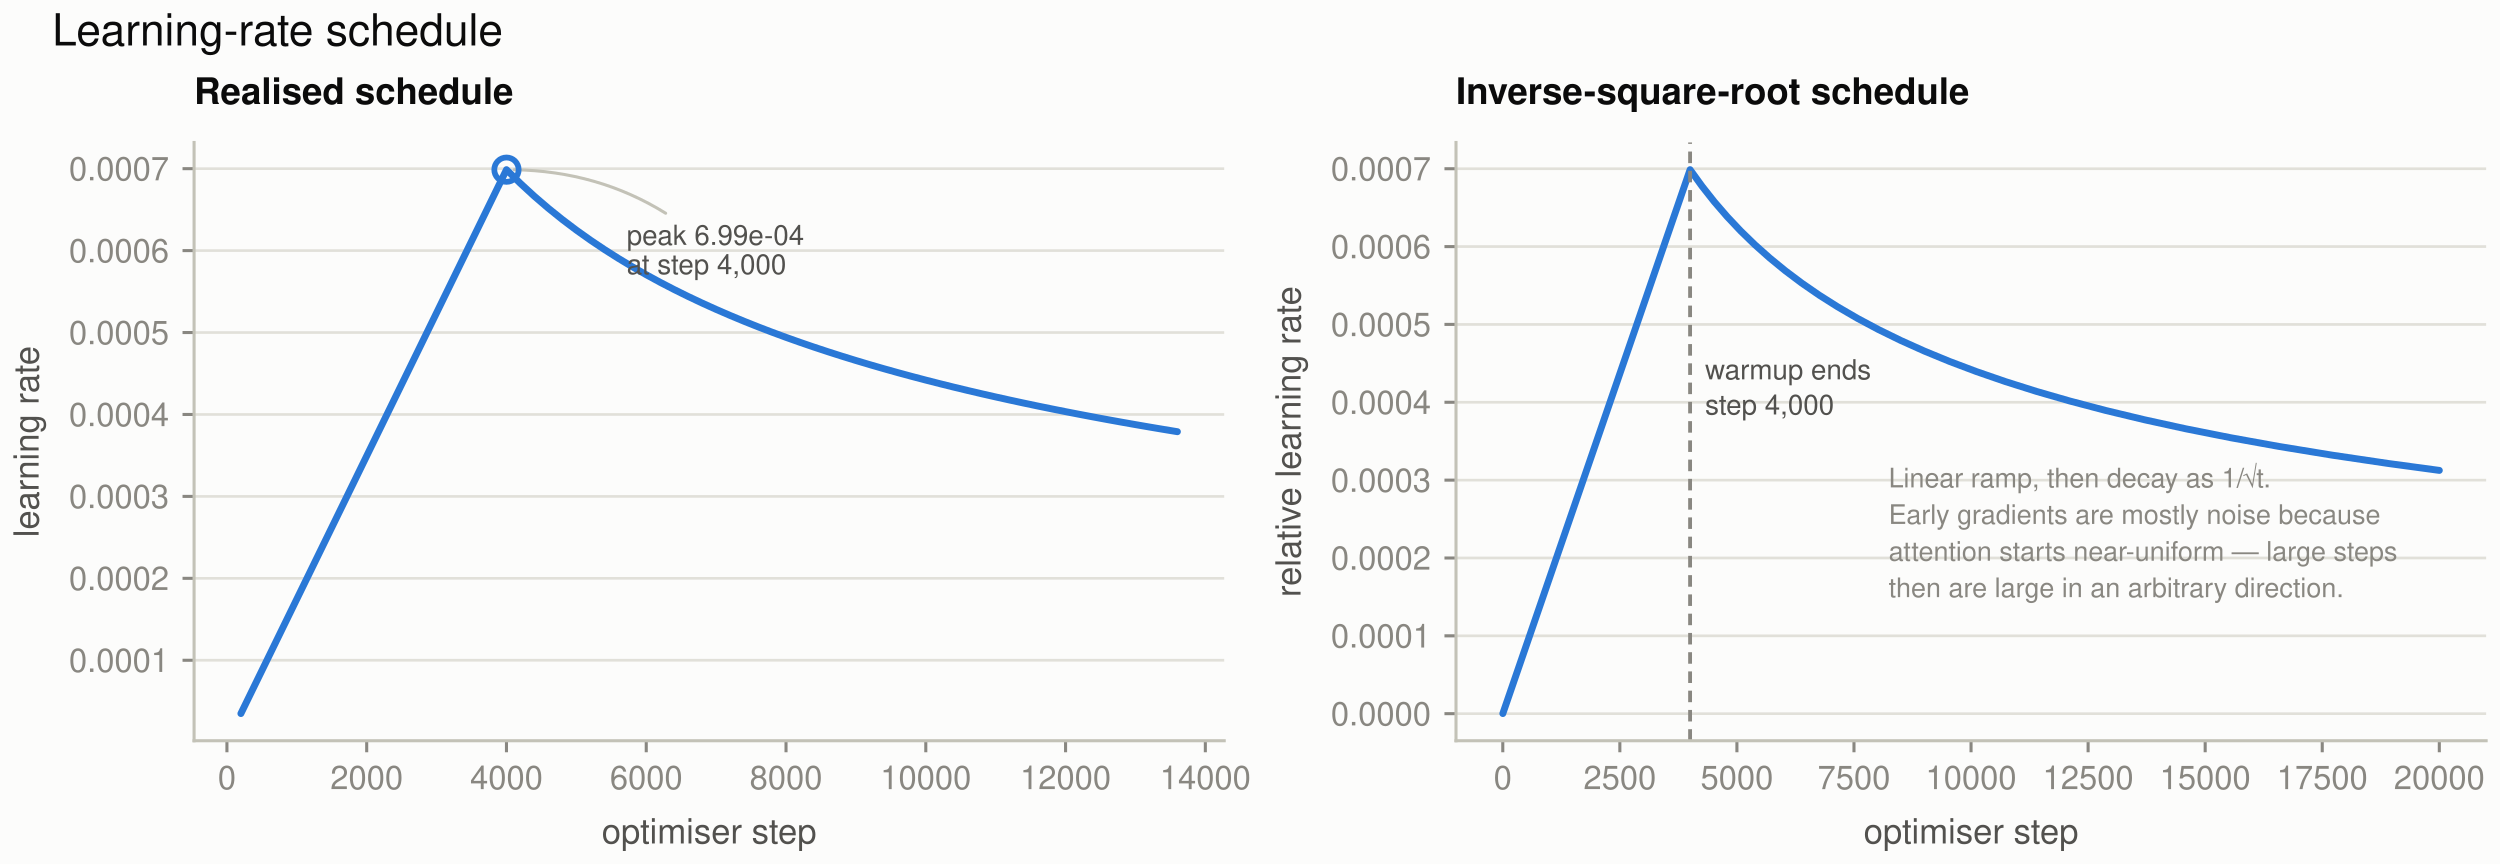
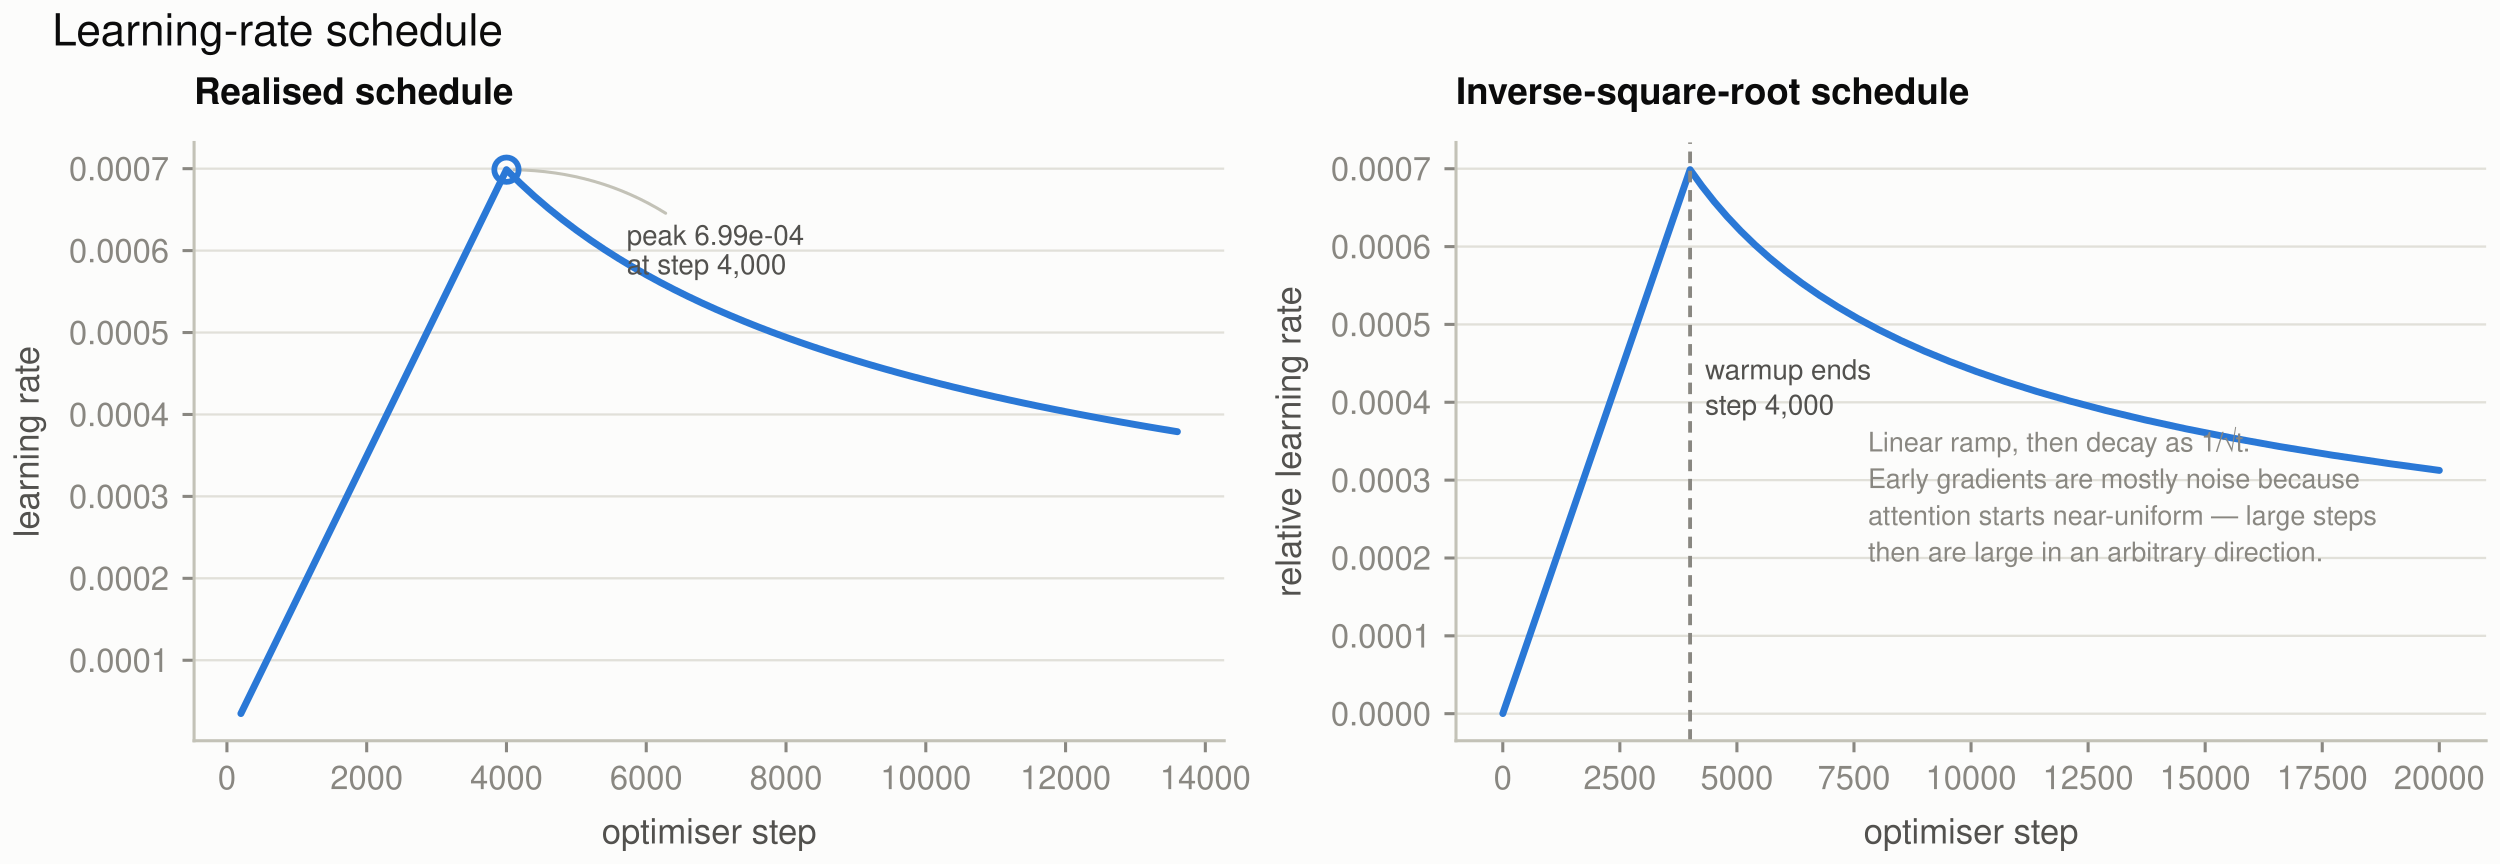
<svg xmlns="http://www.w3.org/2000/svg" xmlns:xlink="http://www.w3.org/1999/xlink" width="649.2pt" height="224.4pt" viewBox="0 0 649.2 224.4" version="1.1">
  <defs>
    <style type="text/css">*{stroke-linejoin: round; stroke-linecap: butt}</style>
  </defs>
  <g id="figure_1">
    <g id="patch_1">
      <path d="M 0 224.4  L 649.2 224.4  L 649.2 -0  L 0 -0  z " style="fill: #fcfcfb" />
    </g>
    <g id="axes_1">
      <g id="patch_2">
        <path d="M 50.398 192.355  L 317.903 192.355  L 317.903 37  L 50.398 37  z " style="fill: #fcfcfb" />
      </g>
      <g id="matplotlib.axis_1">
        <g id="xtick_1">
          <g id="line2d_1">
            <defs>
-               <path id="m800eb341df" d="M 0 0  L 0 3  " style="stroke: #898781; stroke-width: 0.8" />
+               <path id="m7a7ae78f43" d="M 0 0  L 0 3  " style="stroke: #898781; stroke-width: 0.8" />
            </defs>
            <g>
-               <use xlink:href="#m800eb341df" x="58.928" y="192.355" style="fill: #898781; stroke: #898781; stroke-width: 0.8" />
+               <use xlink:href="#m7a7ae78f43" x="58.928" y="192.355" style="fill: #898781; stroke: #898781; stroke-width: 0.8" />
            </g>
          </g>
          <g id="text_1">
            <text style="font-size: 8.5px; font-family: 'Helvetica Neue', 'Helvetica', 'Arial', 'DejaVu Sans', sans-serif; text-anchor: middle; fill: #898781" x="58.928" y="204.925" transform="rotate(-0 58.92787 204.9249)">0</text>
          </g>
        </g>
        <g id="xtick_2">
          <g id="line2d_2">
            <g>
-               <use xlink:href="#m800eb341df" x="95.224" y="192.355" style="fill: #898781; stroke: #898781; stroke-width: 0.8" />
+               <use xlink:href="#m7a7ae78f43" x="95.224" y="192.355" style="fill: #898781; stroke: #898781; stroke-width: 0.8" />
            </g>
          </g>
          <g id="text_2">
            <text style="font-size: 8.5px; font-family: 'Helvetica Neue', 'Helvetica', 'Arial', 'DejaVu Sans', sans-serif; text-anchor: middle; fill: #898781" x="95.224" y="204.925" transform="rotate(-0 95.2243 204.9249)">2000</text>
          </g>
        </g>
        <g id="xtick_3">
          <g id="line2d_3">
            <g>
-               <use xlink:href="#m800eb341df" x="131.521" y="192.355" style="fill: #898781; stroke: #898781; stroke-width: 0.8" />
+               <use xlink:href="#m7a7ae78f43" x="131.521" y="192.355" style="fill: #898781; stroke: #898781; stroke-width: 0.8" />
            </g>
          </g>
          <g id="text_3">
            <text style="font-size: 8.5px; font-family: 'Helvetica Neue', 'Helvetica', 'Arial', 'DejaVu Sans', sans-serif; text-anchor: middle; fill: #898781" x="131.521" y="204.925" transform="rotate(-0 131.5207 204.9249)">4000</text>
          </g>
        </g>
        <g id="xtick_4">
          <g id="line2d_4">
            <g>
-               <use xlink:href="#m800eb341df" x="167.817" y="192.355" style="fill: #898781; stroke: #898781; stroke-width: 0.8" />
+               <use xlink:href="#m7a7ae78f43" x="167.817" y="192.355" style="fill: #898781; stroke: #898781; stroke-width: 0.8" />
            </g>
          </g>
          <g id="text_4">
            <text style="font-size: 8.5px; font-family: 'Helvetica Neue', 'Helvetica', 'Arial', 'DejaVu Sans', sans-serif; text-anchor: middle; fill: #898781" x="167.817" y="204.925" transform="rotate(-0 167.8172 204.9249)">6000</text>
          </g>
        </g>
        <g id="xtick_5">
          <g id="line2d_5">
            <g>
-               <use xlink:href="#m800eb341df" x="204.114" y="192.355" style="fill: #898781; stroke: #898781; stroke-width: 0.8" />
+               <use xlink:href="#m7a7ae78f43" x="204.114" y="192.355" style="fill: #898781; stroke: #898781; stroke-width: 0.8" />
            </g>
          </g>
          <g id="text_5">
            <text style="font-size: 8.5px; font-family: 'Helvetica Neue', 'Helvetica', 'Arial', 'DejaVu Sans', sans-serif; text-anchor: middle; fill: #898781" x="204.114" y="204.925" transform="rotate(-0 204.1136 204.9249)">8000</text>
          </g>
        </g>
        <g id="xtick_6">
          <g id="line2d_6">
            <g>
-               <use xlink:href="#m800eb341df" x="240.41" y="192.355" style="fill: #898781; stroke: #898781; stroke-width: 0.8" />
+               <use xlink:href="#m7a7ae78f43" x="240.41" y="192.355" style="fill: #898781; stroke: #898781; stroke-width: 0.8" />
            </g>
          </g>
          <g id="text_6">
            <text style="font-size: 8.5px; font-family: 'Helvetica Neue', 'Helvetica', 'Arial', 'DejaVu Sans', sans-serif; text-anchor: middle; fill: #898781" x="240.41" y="204.925" transform="rotate(-0 240.41 204.9249)">10000</text>
          </g>
        </g>
        <g id="xtick_7">
          <g id="line2d_7">
            <g>
-               <use xlink:href="#m800eb341df" x="276.706" y="192.355" style="fill: #898781; stroke: #898781; stroke-width: 0.8" />
+               <use xlink:href="#m7a7ae78f43" x="276.706" y="192.355" style="fill: #898781; stroke: #898781; stroke-width: 0.8" />
            </g>
          </g>
          <g id="text_7">
            <text style="font-size: 8.5px; font-family: 'Helvetica Neue', 'Helvetica', 'Arial', 'DejaVu Sans', sans-serif; text-anchor: middle; fill: #898781" x="276.706" y="204.925" transform="rotate(-0 276.7065 204.9249)">12000</text>
          </g>
        </g>
        <g id="xtick_8">
          <g id="line2d_8">
            <g>
-               <use xlink:href="#m800eb341df" x="313.003" y="192.355" style="fill: #898781; stroke: #898781; stroke-width: 0.8" />
+               <use xlink:href="#m7a7ae78f43" x="313.003" y="192.355" style="fill: #898781; stroke: #898781; stroke-width: 0.8" />
            </g>
          </g>
          <g id="text_8">
            <text style="font-size: 8.5px; font-family: 'Helvetica Neue', 'Helvetica', 'Arial', 'DejaVu Sans', sans-serif; text-anchor: middle; fill: #898781" x="313.003" y="204.925" transform="rotate(-0 313.0029 204.9249)">14000</text>
          </g>
        </g>
        <g id="text_9">
          <text style="font-size: 9px; font-family: 'Helvetica Neue', 'Helvetica', 'Arial', 'DejaVu Sans', sans-serif; text-anchor: middle; fill: #52514e" x="184.151" y="219.026" transform="rotate(-0 184.1506 219.0262)">optimiser step</text>
        </g>
      </g>
      <g id="matplotlib.axis_2">
        <g id="ytick_1">
          <g id="line2d_9">
-             <path d="M 50.398 171.452  L 317.903 171.452  " clip-path="url(#p4bee090b9b)" style="fill: none; stroke: #e1e0d9; stroke-width: 0.7; stroke-linecap: round" />
+             <path d="M 50.398 171.452  L 317.903 171.452  " clip-path="url(#p65ba217048)" style="fill: none; stroke: #e1e0d9; stroke-width: 0.6; stroke-linecap: round" />
          </g>
          <g id="line2d_10">
            <defs>
-               <path id="m5678041ef7" d="M 0 0  L -3 0  " style="stroke: #898781; stroke-width: 0.8" />
+               <path id="m07a8d949d1" d="M 0 0  L -3 0  " style="stroke: #898781; stroke-width: 0.8" />
            </defs>
            <g>
-               <use xlink:href="#m5678041ef7" x="50.398" y="171.452" style="fill: #898781; stroke: #898781; stroke-width: 0.8" />
+               <use xlink:href="#m07a8d949d1" x="50.398" y="171.452" style="fill: #898781; stroke: #898781; stroke-width: 0.8" />
            </g>
          </g>
          <g id="text_10">
            <text style="font-size: 8.5px; font-family: 'Helvetica Neue', 'Helvetica', 'Arial', 'DejaVu Sans', sans-serif; text-anchor: end; fill: #898781" x="43.898" y="174.487" transform="rotate(-0 43.8982 174.4865)">0.0001</text>
          </g>
        </g>
        <g id="ytick_2">
          <g id="line2d_11">
-             <path d="M 50.398 150.177  L 317.903 150.177  " clip-path="url(#p4bee090b9b)" style="fill: none; stroke: #e1e0d9; stroke-width: 0.7; stroke-linecap: round" />
+             <path d="M 50.398 150.177  L 317.903 150.177  " clip-path="url(#p65ba217048)" style="fill: none; stroke: #e1e0d9; stroke-width: 0.6; stroke-linecap: round" />
          </g>
          <g id="line2d_12">
            <g>
-               <use xlink:href="#m5678041ef7" x="50.398" y="150.177" style="fill: #898781; stroke: #898781; stroke-width: 0.8" />
+               <use xlink:href="#m07a8d949d1" x="50.398" y="150.177" style="fill: #898781; stroke: #898781; stroke-width: 0.8" />
            </g>
          </g>
          <g id="text_11">
            <text style="font-size: 8.5px; font-family: 'Helvetica Neue', 'Helvetica', 'Arial', 'DejaVu Sans', sans-serif; text-anchor: end; fill: #898781" x="43.898" y="153.211" transform="rotate(-0 43.8982 153.2113)">0.0002</text>
          </g>
        </g>
        <g id="ytick_3">
          <g id="line2d_13">
-             <path d="M 50.398 128.901  L 317.903 128.901  " clip-path="url(#p4bee090b9b)" style="fill: none; stroke: #e1e0d9; stroke-width: 0.7; stroke-linecap: round" />
+             <path d="M 50.398 128.901  L 317.903 128.901  " clip-path="url(#p65ba217048)" style="fill: none; stroke: #e1e0d9; stroke-width: 0.6; stroke-linecap: round" />
          </g>
          <g id="line2d_14">
            <g>
-               <use xlink:href="#m5678041ef7" x="50.398" y="128.901" style="fill: #898781; stroke: #898781; stroke-width: 0.8" />
+               <use xlink:href="#m07a8d949d1" x="50.398" y="128.901" style="fill: #898781; stroke: #898781; stroke-width: 0.8" />
            </g>
          </g>
          <g id="text_12">
            <text style="font-size: 8.5px; font-family: 'Helvetica Neue', 'Helvetica', 'Arial', 'DejaVu Sans', sans-serif; text-anchor: end; fill: #898781" x="43.898" y="131.936" transform="rotate(-0 43.8982 131.936)">0.0003</text>
          </g>
        </g>
        <g id="ytick_4">
          <g id="line2d_15">
-             <path d="M 50.398 107.626  L 317.903 107.626  " clip-path="url(#p4bee090b9b)" style="fill: none; stroke: #e1e0d9; stroke-width: 0.7; stroke-linecap: round" />
+             <path d="M 50.398 107.626  L 317.903 107.626  " clip-path="url(#p65ba217048)" style="fill: none; stroke: #e1e0d9; stroke-width: 0.6; stroke-linecap: round" />
          </g>
          <g id="line2d_16">
            <g>
-               <use xlink:href="#m5678041ef7" x="50.398" y="107.626" style="fill: #898781; stroke: #898781; stroke-width: 0.8" />
+               <use xlink:href="#m07a8d949d1" x="50.398" y="107.626" style="fill: #898781; stroke: #898781; stroke-width: 0.8" />
            </g>
          </g>
          <g id="text_13">
            <text style="font-size: 8.5px; font-family: 'Helvetica Neue', 'Helvetica', 'Arial', 'DejaVu Sans', sans-serif; text-anchor: end; fill: #898781" x="43.898" y="110.661" transform="rotate(-0 43.8982 110.6608)">0.0004</text>
          </g>
        </g>
        <g id="ytick_5">
          <g id="line2d_17">
-             <path d="M 50.398 86.351  L 317.903 86.351  " clip-path="url(#p4bee090b9b)" style="fill: none; stroke: #e1e0d9; stroke-width: 0.7; stroke-linecap: round" />
+             <path d="M 50.398 86.351  L 317.903 86.351  " clip-path="url(#p65ba217048)" style="fill: none; stroke: #e1e0d9; stroke-width: 0.6; stroke-linecap: round" />
          </g>
          <g id="line2d_18">
            <g>
-               <use xlink:href="#m5678041ef7" x="50.398" y="86.351" style="fill: #898781; stroke: #898781; stroke-width: 0.8" />
+               <use xlink:href="#m07a8d949d1" x="50.398" y="86.351" style="fill: #898781; stroke: #898781; stroke-width: 0.8" />
            </g>
          </g>
          <g id="text_14">
            <text style="font-size: 8.5px; font-family: 'Helvetica Neue', 'Helvetica', 'Arial', 'DejaVu Sans', sans-serif; text-anchor: end; fill: #898781" x="43.898" y="89.385" transform="rotate(-0 43.8982 89.38549)">0.0005</text>
          </g>
        </g>
        <g id="ytick_6">
          <g id="line2d_19">
-             <path d="M 50.398 65.075  L 317.903 65.075  " clip-path="url(#p4bee090b9b)" style="fill: none; stroke: #e1e0d9; stroke-width: 0.7; stroke-linecap: round" />
+             <path d="M 50.398 65.075  L 317.903 65.075  " clip-path="url(#p65ba217048)" style="fill: none; stroke: #e1e0d9; stroke-width: 0.6; stroke-linecap: round" />
          </g>
          <g id="line2d_20">
            <g>
-               <use xlink:href="#m5678041ef7" x="50.398" y="65.075" style="fill: #898781; stroke: #898781; stroke-width: 0.8" />
+               <use xlink:href="#m07a8d949d1" x="50.398" y="65.075" style="fill: #898781; stroke: #898781; stroke-width: 0.8" />
            </g>
          </g>
          <g id="text_15">
            <text style="font-size: 8.5px; font-family: 'Helvetica Neue', 'Helvetica', 'Arial', 'DejaVu Sans', sans-serif; text-anchor: end; fill: #898781" x="43.898" y="68.11" transform="rotate(-0 43.8982 68.11023)">0.0006</text>
          </g>
        </g>
        <g id="ytick_7">
          <g id="line2d_21">
-             <path d="M 50.398 43.8  L 317.903 43.8  " clip-path="url(#p4bee090b9b)" style="fill: none; stroke: #e1e0d9; stroke-width: 0.7; stroke-linecap: round" />
+             <path d="M 50.398 43.8  L 317.903 43.8  " clip-path="url(#p65ba217048)" style="fill: none; stroke: #e1e0d9; stroke-width: 0.6; stroke-linecap: round" />
          </g>
          <g id="line2d_22">
            <g>
-               <use xlink:href="#m5678041ef7" x="50.398" y="43.8" style="fill: #898781; stroke: #898781; stroke-width: 0.8" />
+               <use xlink:href="#m07a8d949d1" x="50.398" y="43.8" style="fill: #898781; stroke: #898781; stroke-width: 0.8" />
            </g>
          </g>
          <g id="text_16">
            <text style="font-size: 8.5px; font-family: 'Helvetica Neue', 'Helvetica', 'Arial', 'DejaVu Sans', sans-serif; text-anchor: end; fill: #898781" x="43.898" y="46.835" transform="rotate(-0 43.8982 46.83496)">0.0007</text>
          </g>
        </g>
        <g id="text_17">
          <text style="font-size: 9px; font-family: 'Helvetica Neue', 'Helvetica', 'Arial', 'DejaVu Sans', sans-serif; text-anchor: middle; fill: #52514e" x="10.027" y="114.678" transform="rotate(-90 10.02656 114.6777)">learning rate</text>
        </g>
      </g>
      <g id="line2d_23">
-         <path d="M 62.558 185.294  L 66.187 177.861  L 69.817 170.427  L 73.446 162.994  L 77.076 155.561  L 80.706 148.127  L 84.335 140.694  L 87.965 133.261  L 91.595 125.828  L 95.224 118.394  L 98.854 110.961  L 102.484 103.528  L 106.113 96.095  L 109.743 88.661  L 113.373 81.228  L 117.002 73.795  L 120.632 66.361  L 124.261 58.928  L 127.891 51.495  L 131.521 44.062  L 135.15 47.644  L 138.78 50.98  L 142.41 54.096  L 146.039 57.015  L 149.669 59.757  L 153.299 62.339  L 156.928 64.776  L 160.558 67.082  L 164.188 69.267  L 167.817 71.342  L 171.447 73.316  L 175.076 75.197  L 178.706 76.991  L 182.336 78.706  L 185.965 80.347  L 189.595 81.918  L 193.225 83.426  L 196.854 84.874  L 200.484 86.266  L 204.114 87.605  L 207.743 88.895  L 211.373 90.138  L 215.003 91.338  L 218.632 92.497  L 222.262 93.617  L 225.891 94.7  L 229.521 95.748  L 233.151 96.764  L 236.78 97.748  L 240.41 98.703  L 244.04 99.629  L 247.669 100.529  L 251.299 101.403  L 254.929 102.252  L 258.558 103.078  L 262.188 103.882  L 265.818 104.665  L 269.447 105.428  L 273.077 106.171  L 276.706 106.895  L 280.336 107.601  L 283.966 108.291  L 287.595 108.964  L 291.225 109.621  L 294.855 110.262  L 298.484 110.889  L 302.114 111.502  L 305.744 112.102  " clip-path="url(#p4bee090b9b)" style="fill: none; stroke: #2a78d6; stroke-width: 1.8; stroke-linecap: round" />
+         <path d="M 62.558 185.294  L 66.187 177.861  L 69.817 170.427  L 73.446 162.994  L 77.076 155.561  L 80.706 148.127  L 84.335 140.694  L 87.965 133.261  L 91.595 125.828  L 95.224 118.394  L 98.854 110.961  L 102.484 103.528  L 106.113 96.095  L 109.743 88.661  L 113.373 81.228  L 117.002 73.795  L 120.632 66.361  L 124.261 58.928  L 127.891 51.495  L 131.521 44.062  L 135.15 47.644  L 138.78 50.98  L 142.41 54.096  L 146.039 57.015  L 149.669 59.757  L 153.299 62.339  L 156.928 64.776  L 160.558 67.082  L 164.188 69.267  L 167.817 71.342  L 171.447 73.316  L 175.076 75.197  L 178.706 76.991  L 182.336 78.706  L 185.965 80.347  L 189.595 81.918  L 193.225 83.426  L 196.854 84.874  L 200.484 86.266  L 204.114 87.605  L 207.743 88.895  L 211.373 90.138  L 215.003 91.338  L 218.632 92.497  L 222.262 93.617  L 225.891 94.7  L 229.521 95.748  L 233.151 96.764  L 236.78 97.748  L 240.41 98.703  L 244.04 99.629  L 247.669 100.529  L 251.299 101.403  L 254.929 102.252  L 258.558 103.078  L 262.188 103.882  L 265.818 104.665  L 269.447 105.428  L 273.077 106.171  L 276.706 106.895  L 280.336 107.601  L 283.966 108.291  L 287.595 108.964  L 291.225 109.621  L 294.855 110.262  L 298.484 110.889  L 302.114 111.502  L 305.744 112.102  " clip-path="url(#p65ba217048)" style="fill: none; stroke: #2a78d6; stroke-width: 1.8; stroke-linecap: round" />
      </g>
      <g id="patch_3">
        <path d="M 50.398 192.355  L 50.398 37  " style="fill: none; stroke: #c3c2b7; stroke-width: 0.8; stroke-linejoin: miter; stroke-linecap: square" />
      </g>
      <g id="patch_4">
        <path d="M 50.398 192.355  L 317.903 192.355  " style="fill: none; stroke: #c3c2b7; stroke-width: 0.8; stroke-linejoin: miter; stroke-linecap: square" />
      </g>
      <g id="patch_5">
        <path d="M 172.855 55.374  Q 155.268 44.447 133.52 44.074  " style="fill: none; stroke: #c3c2b7; stroke-width: 0.8; stroke-linecap: round" />
      </g>
      <g id="text_18">
        <text style="font-size: 7.2px; font-family: 'Helvetica Neue', 'Helvetica', 'Arial', 'DejaVu Sans', sans-serif; fill: #52514e" transform="translate(162.7502 63.59007)">peak 6.99e-04</text>
        <text style="font-size: 7.2px; font-family: 'Helvetica Neue', 'Helvetica', 'Arial', 'DejaVu Sans', sans-serif; fill: #52514e" transform="translate(162.7502 71.17819)">at step 4,000</text>
      </g>
      <g id="text_19">
        <text style="font-weight: 600; font-size: 9.5px; font-family: 'Helvetica Neue', 'Helvetica', 'Arial', 'DejaVu Sans', sans-serif; text-anchor: start; fill: #0b0b0b" x="50.398" y="27" transform="rotate(-0 50.3982 27.00001)">Realised schedule</text>
      </g>
      <g id="PathCollection_1">
-         <path d="M 131.521 47.224  C 132.359 47.224 133.164 46.891 133.757 46.298  C 134.35 45.705 134.683 44.9 134.683 44.062  C 134.683 43.223 134.35 42.419 133.757 41.826  C 133.164 41.233 132.359 40.899 131.521 40.899  C 130.682 40.899 129.878 41.233 129.285 41.826  C 128.692 42.419 128.358 43.223 128.358 44.062  C 128.358 44.9 128.692 45.705 129.285 46.298  C 129.878 46.891 130.682 47.224 131.521 47.224  L 131.521 47.224  z " clip-path="url(#p4bee090b9b)" style="fill: none; stroke: #2a78d6; stroke-width: 1.5" />
+         <path d="M 131.521 47.224  C 132.359 47.224 133.164 46.891 133.757 46.298  C 134.35 45.705 134.683 44.9 134.683 44.062  C 134.683 43.223 134.35 42.419 133.757 41.826  C 133.164 41.233 132.359 40.899 131.521 40.899  C 130.682 40.899 129.878 41.233 129.285 41.826  C 128.692 42.419 128.358 43.223 128.358 44.062  C 128.358 44.9 128.692 45.705 129.285 46.298  C 129.878 46.891 130.682 47.224 131.521 47.224  L 131.521 47.224  z " clip-path="url(#p65ba217048)" style="fill: none; stroke: #2a78d6; stroke-width: 1.5" />
      </g>
    </g>
    <g id="axes_2">
      <g id="patch_6">
        <path d="M 378.095 192.355  L 645.6 192.355  L 645.6 37  L 378.095 37  z " style="fill: #fcfcfb" />
      </g>
      <g id="matplotlib.axis_3">
        <g id="xtick_9">
          <g id="line2d_24">
            <g>
-               <use xlink:href="#m800eb341df" x="390.242" y="192.355" style="fill: #898781; stroke: #898781; stroke-width: 0.8" />
+               <use xlink:href="#m7a7ae78f43" x="390.242" y="192.355" style="fill: #898781; stroke: #898781; stroke-width: 0.8" />
            </g>
          </g>
          <g id="text_20">
            <text style="font-size: 8.5px; font-family: 'Helvetica Neue', 'Helvetica', 'Arial', 'DejaVu Sans', sans-serif; text-anchor: middle; fill: #898781" x="390.242" y="204.925" transform="rotate(-0 390.2419 204.9249)">0</text>
          </g>
        </g>
        <g id="xtick_10">
          <g id="line2d_25">
            <g>
-               <use xlink:href="#m800eb341df" x="420.642" y="192.355" style="fill: #898781; stroke: #898781; stroke-width: 0.8" />
+               <use xlink:href="#m7a7ae78f43" x="420.642" y="192.355" style="fill: #898781; stroke: #898781; stroke-width: 0.8" />
            </g>
          </g>
          <g id="text_21">
            <text style="font-size: 8.5px; font-family: 'Helvetica Neue', 'Helvetica', 'Arial', 'DejaVu Sans', sans-serif; text-anchor: middle; fill: #898781" x="420.642" y="204.925" transform="rotate(-0 420.6417 204.9249)">2500</text>
          </g>
        </g>
        <g id="xtick_11">
          <g id="line2d_26">
            <g>
-               <use xlink:href="#m800eb341df" x="451.042" y="192.355" style="fill: #898781; stroke: #898781; stroke-width: 0.8" />
+               <use xlink:href="#m7a7ae78f43" x="451.042" y="192.355" style="fill: #898781; stroke: #898781; stroke-width: 0.8" />
            </g>
          </g>
          <g id="text_22">
            <text style="font-size: 8.5px; font-family: 'Helvetica Neue', 'Helvetica', 'Arial', 'DejaVu Sans', sans-serif; text-anchor: middle; fill: #898781" x="451.042" y="204.925" transform="rotate(-0 451.0415 204.9249)">5000</text>
          </g>
        </g>
        <g id="xtick_12">
          <g id="line2d_27">
            <g>
-               <use xlink:href="#m800eb341df" x="481.441" y="192.355" style="fill: #898781; stroke: #898781; stroke-width: 0.8" />
+               <use xlink:href="#m7a7ae78f43" x="481.441" y="192.355" style="fill: #898781; stroke: #898781; stroke-width: 0.8" />
            </g>
          </g>
          <g id="text_23">
            <text style="font-size: 8.5px; font-family: 'Helvetica Neue', 'Helvetica', 'Arial', 'DejaVu Sans', sans-serif; text-anchor: middle; fill: #898781" x="481.441" y="204.925" transform="rotate(-0 481.4413 204.9249)">7500</text>
          </g>
        </g>
        <g id="xtick_13">
          <g id="line2d_28">
            <g>
-               <use xlink:href="#m800eb341df" x="511.841" y="192.355" style="fill: #898781; stroke: #898781; stroke-width: 0.8" />
+               <use xlink:href="#m7a7ae78f43" x="511.841" y="192.355" style="fill: #898781; stroke: #898781; stroke-width: 0.8" />
            </g>
          </g>
          <g id="text_24">
            <text style="font-size: 8.5px; font-family: 'Helvetica Neue', 'Helvetica', 'Arial', 'DejaVu Sans', sans-serif; text-anchor: middle; fill: #898781" x="511.841" y="204.925" transform="rotate(-0 511.8411 204.9249)">10000</text>
          </g>
        </g>
        <g id="xtick_14">
          <g id="line2d_29">
            <g>
-               <use xlink:href="#m800eb341df" x="542.241" y="192.355" style="fill: #898781; stroke: #898781; stroke-width: 0.8" />
+               <use xlink:href="#m7a7ae78f43" x="542.241" y="192.355" style="fill: #898781; stroke: #898781; stroke-width: 0.8" />
            </g>
          </g>
          <g id="text_25">
            <text style="font-size: 8.5px; font-family: 'Helvetica Neue', 'Helvetica', 'Arial', 'DejaVu Sans', sans-serif; text-anchor: middle; fill: #898781" x="542.241" y="204.925" transform="rotate(-0 542.2409 204.9249)">12500</text>
          </g>
        </g>
        <g id="xtick_15">
          <g id="line2d_30">
            <g>
-               <use xlink:href="#m800eb341df" x="572.641" y="192.355" style="fill: #898781; stroke: #898781; stroke-width: 0.8" />
+               <use xlink:href="#m7a7ae78f43" x="572.641" y="192.355" style="fill: #898781; stroke: #898781; stroke-width: 0.8" />
            </g>
          </g>
          <g id="text_26">
            <text style="font-size: 8.5px; font-family: 'Helvetica Neue', 'Helvetica', 'Arial', 'DejaVu Sans', sans-serif; text-anchor: middle; fill: #898781" x="572.641" y="204.925" transform="rotate(-0 572.6406 204.9249)">15000</text>
          </g>
        </g>
        <g id="xtick_16">
          <g id="line2d_31">
            <g>
-               <use xlink:href="#m800eb341df" x="603.04" y="192.355" style="fill: #898781; stroke: #898781; stroke-width: 0.8" />
+               <use xlink:href="#m7a7ae78f43" x="603.04" y="192.355" style="fill: #898781; stroke: #898781; stroke-width: 0.8" />
            </g>
          </g>
          <g id="text_27">
            <text style="font-size: 8.5px; font-family: 'Helvetica Neue', 'Helvetica', 'Arial', 'DejaVu Sans', sans-serif; text-anchor: middle; fill: #898781" x="603.04" y="204.925" transform="rotate(-0 603.0404 204.9249)">17500</text>
          </g>
        </g>
        <g id="xtick_17">
          <g id="line2d_32">
            <g>
-               <use xlink:href="#m800eb341df" x="633.44" y="192.355" style="fill: #898781; stroke: #898781; stroke-width: 0.8" />
+               <use xlink:href="#m7a7ae78f43" x="633.44" y="192.355" style="fill: #898781; stroke: #898781; stroke-width: 0.8" />
            </g>
          </g>
          <g id="text_28">
            <text style="font-size: 8.5px; font-family: 'Helvetica Neue', 'Helvetica', 'Arial', 'DejaVu Sans', sans-serif; text-anchor: middle; fill: #898781" x="633.44" y="204.925" transform="rotate(-0 633.4402 204.9249)">20000</text>
          </g>
        </g>
        <g id="text_29">
          <text style="font-size: 9px; font-family: 'Helvetica Neue', 'Helvetica', 'Arial', 'DejaVu Sans', sans-serif; text-anchor: middle; fill: #52514e" x="511.847" y="219.026" transform="rotate(-0 511.8472 219.0262)">optimiser step</text>
        </g>
      </g>
      <g id="matplotlib.axis_4">
        <g id="ytick_8">
          <g id="line2d_33">
-             <path d="M 378.095 185.329  L 645.6 185.329  " clip-path="url(#p0700d84799)" style="fill: none; stroke: #e1e0d9; stroke-width: 0.7; stroke-linecap: round" />
+             <path d="M 378.095 185.329  L 645.6 185.329  " clip-path="url(#p50fcec1f9e)" style="fill: none; stroke: #e1e0d9; stroke-width: 0.6; stroke-linecap: round" />
          </g>
          <g id="line2d_34">
            <g>
-               <use xlink:href="#m5678041ef7" x="378.095" y="185.329" style="fill: #898781; stroke: #898781; stroke-width: 0.8" />
+               <use xlink:href="#m07a8d949d1" x="378.095" y="185.329" style="fill: #898781; stroke: #898781; stroke-width: 0.8" />
            </g>
          </g>
          <g id="text_30">
            <text style="font-size: 8.5px; font-family: 'Helvetica Neue', 'Helvetica', 'Arial', 'DejaVu Sans', sans-serif; text-anchor: end; fill: #898781" x="371.595" y="188.364" transform="rotate(-0 371.5948 188.3639)">0.0000</text>
          </g>
        </g>
        <g id="ytick_9">
          <g id="line2d_35">
-             <path d="M 378.095 165.113  L 645.6 165.113  " clip-path="url(#p0700d84799)" style="fill: none; stroke: #e1e0d9; stroke-width: 0.7; stroke-linecap: round" />
+             <path d="M 378.095 165.113  L 645.6 165.113  " clip-path="url(#p50fcec1f9e)" style="fill: none; stroke: #e1e0d9; stroke-width: 0.6; stroke-linecap: round" />
          </g>
          <g id="line2d_36">
            <g>
-               <use xlink:href="#m5678041ef7" x="378.095" y="165.113" style="fill: #898781; stroke: #898781; stroke-width: 0.8" />
+               <use xlink:href="#m07a8d949d1" x="378.095" y="165.113" style="fill: #898781; stroke: #898781; stroke-width: 0.8" />
            </g>
          </g>
          <g id="text_31">
            <text style="font-size: 8.5px; font-family: 'Helvetica Neue', 'Helvetica', 'Arial', 'DejaVu Sans', sans-serif; text-anchor: end; fill: #898781" x="371.595" y="168.147" transform="rotate(-0 371.5948 168.1473)">0.0001</text>
          </g>
        </g>
        <g id="ytick_10">
          <g id="line2d_37">
-             <path d="M 378.095 144.896  L 645.6 144.896  " clip-path="url(#p0700d84799)" style="fill: none; stroke: #e1e0d9; stroke-width: 0.7; stroke-linecap: round" />
+             <path d="M 378.095 144.896  L 645.6 144.896  " clip-path="url(#p50fcec1f9e)" style="fill: none; stroke: #e1e0d9; stroke-width: 0.6; stroke-linecap: round" />
          </g>
          <g id="line2d_38">
            <g>
-               <use xlink:href="#m5678041ef7" x="378.095" y="144.896" style="fill: #898781; stroke: #898781; stroke-width: 0.8" />
+               <use xlink:href="#m07a8d949d1" x="378.095" y="144.896" style="fill: #898781; stroke: #898781; stroke-width: 0.8" />
            </g>
          </g>
          <g id="text_32">
            <text style="font-size: 8.5px; font-family: 'Helvetica Neue', 'Helvetica', 'Arial', 'DejaVu Sans', sans-serif; text-anchor: end; fill: #898781" x="371.595" y="147.931" transform="rotate(-0 371.5948 147.9307)">0.0002</text>
          </g>
        </g>
        <g id="ytick_11">
          <g id="line2d_39">
-             <path d="M 378.095 124.679  L 645.6 124.679  " clip-path="url(#p0700d84799)" style="fill: none; stroke: #e1e0d9; stroke-width: 0.7; stroke-linecap: round" />
+             <path d="M 378.095 124.679  L 645.6 124.679  " clip-path="url(#p50fcec1f9e)" style="fill: none; stroke: #e1e0d9; stroke-width: 0.6; stroke-linecap: round" />
          </g>
          <g id="line2d_40">
            <g>
-               <use xlink:href="#m5678041ef7" x="378.095" y="124.679" style="fill: #898781; stroke: #898781; stroke-width: 0.8" />
+               <use xlink:href="#m07a8d949d1" x="378.095" y="124.679" style="fill: #898781; stroke: #898781; stroke-width: 0.8" />
            </g>
          </g>
          <g id="text_33">
            <text style="font-size: 8.5px; font-family: 'Helvetica Neue', 'Helvetica', 'Arial', 'DejaVu Sans', sans-serif; text-anchor: end; fill: #898781" x="371.595" y="127.714" transform="rotate(-0 371.5948 127.7142)">0.0003</text>
          </g>
        </g>
        <g id="ytick_12">
          <g id="line2d_41">
-             <path d="M 378.095 104.463  L 645.6 104.463  " clip-path="url(#p0700d84799)" style="fill: none; stroke: #e1e0d9; stroke-width: 0.7; stroke-linecap: round" />
+             <path d="M 378.095 104.463  L 645.6 104.463  " clip-path="url(#p50fcec1f9e)" style="fill: none; stroke: #e1e0d9; stroke-width: 0.6; stroke-linecap: round" />
          </g>
          <g id="line2d_42">
            <g>
-               <use xlink:href="#m5678041ef7" x="378.095" y="104.463" style="fill: #898781; stroke: #898781; stroke-width: 0.8" />
+               <use xlink:href="#m07a8d949d1" x="378.095" y="104.463" style="fill: #898781; stroke: #898781; stroke-width: 0.8" />
            </g>
          </g>
          <g id="text_34">
            <text style="font-size: 8.5px; font-family: 'Helvetica Neue', 'Helvetica', 'Arial', 'DejaVu Sans', sans-serif; text-anchor: end; fill: #898781" x="371.595" y="107.498" transform="rotate(-0 371.5948 107.4976)">0.0004</text>
          </g>
        </g>
        <g id="ytick_13">
          <g id="line2d_43">
-             <path d="M 378.095 84.246  L 645.6 84.246  " clip-path="url(#p0700d84799)" style="fill: none; stroke: #e1e0d9; stroke-width: 0.7; stroke-linecap: round" />
+             <path d="M 378.095 84.246  L 645.6 84.246  " clip-path="url(#p50fcec1f9e)" style="fill: none; stroke: #e1e0d9; stroke-width: 0.6; stroke-linecap: round" />
          </g>
          <g id="line2d_44">
            <g>
-               <use xlink:href="#m5678041ef7" x="378.095" y="84.246" style="fill: #898781; stroke: #898781; stroke-width: 0.8" />
+               <use xlink:href="#m07a8d949d1" x="378.095" y="84.246" style="fill: #898781; stroke: #898781; stroke-width: 0.8" />
            </g>
          </g>
          <g id="text_35">
            <text style="font-size: 8.5px; font-family: 'Helvetica Neue', 'Helvetica', 'Arial', 'DejaVu Sans', sans-serif; text-anchor: end; fill: #898781" x="371.595" y="87.281" transform="rotate(-0 371.5948 87.28108)">0.0005</text>
          </g>
        </g>
        <g id="ytick_14">
          <g id="line2d_45">
-             <path d="M 378.095 64.03  L 645.6 64.03  " clip-path="url(#p0700d84799)" style="fill: none; stroke: #e1e0d9; stroke-width: 0.7; stroke-linecap: round" />
+             <path d="M 378.095 64.03  L 645.6 64.03  " clip-path="url(#p50fcec1f9e)" style="fill: none; stroke: #e1e0d9; stroke-width: 0.6; stroke-linecap: round" />
          </g>
          <g id="line2d_46">
            <g>
-               <use xlink:href="#m5678041ef7" x="378.095" y="64.03" style="fill: #898781; stroke: #898781; stroke-width: 0.8" />
+               <use xlink:href="#m07a8d949d1" x="378.095" y="64.03" style="fill: #898781; stroke: #898781; stroke-width: 0.8" />
            </g>
          </g>
          <g id="text_36">
            <text style="font-size: 8.5px; font-family: 'Helvetica Neue', 'Helvetica', 'Arial', 'DejaVu Sans', sans-serif; text-anchor: end; fill: #898781" x="371.595" y="67.065" transform="rotate(-0 371.5948 67.06453)">0.0006</text>
          </g>
        </g>
        <g id="ytick_15">
          <g id="line2d_47">
-             <path d="M 378.095 43.813  L 645.6 43.813  " clip-path="url(#p0700d84799)" style="fill: none; stroke: #e1e0d9; stroke-width: 0.7; stroke-linecap: round" />
+             <path d="M 378.095 43.813  L 645.6 43.813  " clip-path="url(#p50fcec1f9e)" style="fill: none; stroke: #e1e0d9; stroke-width: 0.6; stroke-linecap: round" />
          </g>
          <g id="line2d_48">
            <g>
-               <use xlink:href="#m5678041ef7" x="378.095" y="43.813" style="fill: #898781; stroke: #898781; stroke-width: 0.8" />
+               <use xlink:href="#m07a8d949d1" x="378.095" y="43.813" style="fill: #898781; stroke: #898781; stroke-width: 0.8" />
            </g>
          </g>
          <g id="text_37">
            <text style="font-size: 8.5px; font-family: 'Helvetica Neue', 'Helvetica', 'Arial', 'DejaVu Sans', sans-serif; text-anchor: end; fill: #898781" x="371.595" y="46.848" transform="rotate(-0 371.5948 46.84797)">0.0007</text>
          </g>
        </g>
        <g id="text_38">
          <text style="font-size: 9px; font-family: 'Helvetica Neue', 'Helvetica', 'Arial', 'DejaVu Sans', sans-serif; text-anchor: middle; fill: #52514e" x="337.723" y="114.678" transform="rotate(-90 337.7231 114.6777)">relative learning rate</text>
        </g>
      </g>
      <g id="line2d_49">
-         <path d="M 390.254 185.294  L 438.882 44.062  L 438.955 44.167  L 441.995 48.376  L 445.168 52.392  L 448.5 56.249  L 451.99 59.95  L 455.662 63.52  L 459.529 66.967  L 463.603 70.301  L 467.895 73.525  L 472.443 76.662  L 477.258 79.711  L 482.365 82.681  L 487.789 85.575  L 493.565 88.403  L 499.718 91.166  L 506.284 93.869  L 513.3 96.515  L 520.815 99.109  L 528.865 101.649  L 537.511 104.143  L 546.813 106.592  L 556.821 108.993  L 567.606 111.351  L 579.256 113.667  L 591.853 115.942  L 605.497 118.177  L 620.283 120.371  L 633.44 122.152  L 633.44 122.152  " clip-path="url(#p0700d84799)" style="fill: none; stroke: #2a78d6; stroke-width: 1.8; stroke-linecap: round" />
+         <path d="M 390.254 185.294  L 438.882 44.062  L 438.955 44.167  L 441.995 48.376  L 445.168 52.392  L 448.5 56.249  L 451.99 59.95  L 455.662 63.52  L 459.529 66.967  L 463.603 70.301  L 467.895 73.525  L 472.443 76.662  L 477.258 79.711  L 482.365 82.681  L 487.789 85.575  L 493.565 88.403  L 499.718 91.166  L 506.284 93.869  L 513.3 96.515  L 520.815 99.109  L 528.865 101.649  L 537.511 104.143  L 546.813 106.592  L 556.821 108.993  L 567.606 111.351  L 579.256 113.667  L 591.853 115.942  L 605.497 118.177  L 620.283 120.371  L 633.44 122.152  L 633.44 122.152  " clip-path="url(#p50fcec1f9e)" style="fill: none; stroke: #2a78d6; stroke-width: 1.8; stroke-linecap: round" />
      </g>
      <g id="line2d_50">
-         <path d="M 438.882 192.355  L 438.882 37  " clip-path="url(#p0700d84799)" style="fill: none; stroke-dasharray: 3,2; stroke-dashoffset: 0; stroke: #898781" />
+         <path d="M 438.882 192.355  L 438.882 37  " clip-path="url(#p50fcec1f9e)" style="fill: none; stroke-dasharray: 3,2; stroke-dashoffset: 0; stroke: #898781" />
      </g>
      <g id="patch_7">
        <path d="M 378.095 192.355  L 378.095 37  " style="fill: none; stroke: #c3c2b7; stroke-width: 0.8; stroke-linejoin: miter; stroke-linecap: square" />
      </g>
      <g id="patch_8">
        <path d="M 378.095 192.355  L 645.6 192.355  " style="fill: none; stroke: #c3c2b7; stroke-width: 0.8; stroke-linejoin: miter; stroke-linecap: square" />
      </g>
      <g id="text_39">
        <text style="font-size: 7.2px; font-family: 'Helvetica Neue', 'Helvetica', 'Arial', 'DejaVu Sans', sans-serif; fill: #52514e" transform="translate(442.7728 98.50148)">warmup ends</text>
        <text style="font-size: 7.2px; font-family: 'Helvetica Neue', 'Helvetica', 'Arial', 'DejaVu Sans', sans-serif; fill: #52514e" transform="translate(442.7728 107.632)">step 4,000</text>
      </g>
      <g id="text_40">
-         <text style="font-size: 7px; font-family: 'Helvetica Neue', 'Helvetica', 'Arial', 'DejaVu Sans', sans-serif; fill: #898781" transform="translate(490.4468 126.563)">Linear ramp, then decay as 1/√t.</text>
-         <text style="font-size: 7px; font-family: 'Helvetica Neue', 'Helvetica', 'Arial', 'DejaVu Sans', sans-serif; fill: #898781" transform="translate(490.4468 136.059)">Early gradients are mostly noise because</text>
-         <text style="font-size: 7px; font-family: 'Helvetica Neue', 'Helvetica', 'Arial', 'DejaVu Sans', sans-serif; fill: #898781" transform="translate(490.4468 145.6092)">attention starts near-uniform — large steps</text>
-         <text style="font-size: 7px; font-family: 'Helvetica Neue', 'Helvetica', 'Arial', 'DejaVu Sans', sans-serif; fill: #898781" transform="translate(490.4468 155.0701)">then are large in an arbitrary direction.</text>
+         <text style="font-size: 7px; font-family: 'Helvetica Neue', 'Helvetica', 'Arial', 'DejaVu Sans', sans-serif; fill: #898781" transform="translate(485.0967 117.2417)">Linear ramp, then decay as 1/√t.</text>
+         <text style="font-size: 7px; font-family: 'Helvetica Neue', 'Helvetica', 'Arial', 'DejaVu Sans', sans-serif; fill: #898781" transform="translate(485.0967 126.7376)">Early gradients are mostly noise because</text>
+         <text style="font-size: 7px; font-family: 'Helvetica Neue', 'Helvetica', 'Arial', 'DejaVu Sans', sans-serif; fill: #898781" transform="translate(485.0967 136.2878)">attention starts near-uniform — large steps</text>
+         <text style="font-size: 7px; font-family: 'Helvetica Neue', 'Helvetica', 'Arial', 'DejaVu Sans', sans-serif; fill: #898781" transform="translate(485.0967 145.7488)">then are large in an arbitrary direction.</text>
      </g>
      <g id="text_41">
        <text style="font-weight: 600; font-size: 9.5px; font-family: 'Helvetica Neue', 'Helvetica', 'Arial', 'DejaVu Sans', sans-serif; text-anchor: start; fill: #0b0b0b" x="378.095" y="27" transform="rotate(-0 378.0948 27.00001)">Inverse-square-root schedule</text>
      </g>
    </g>
    <g id="text_42">
      <text style="font-size: 11.5px; font-family: 'Helvetica Neue', 'Helvetica', 'Arial', 'DejaVu Sans', sans-serif; text-anchor: start; fill: #0b0b0b" x="13.56" y="11.812" transform="rotate(-0 13.55976 11.81172)">Learning-rate schedule</text>
    </g>
  </g>
  <defs>
-     <clipPath id="p4bee090b9b">
+     <clipPath id="p65ba217048">
      <rect x="50.398" y="37" width="267.505" height="155.355" />
    </clipPath>
-     <clipPath id="p0700d84799">
+     <clipPath id="p50fcec1f9e">
      <rect x="378.095" y="37" width="267.505" height="155.355" />
    </clipPath>
  </defs>
</svg>
